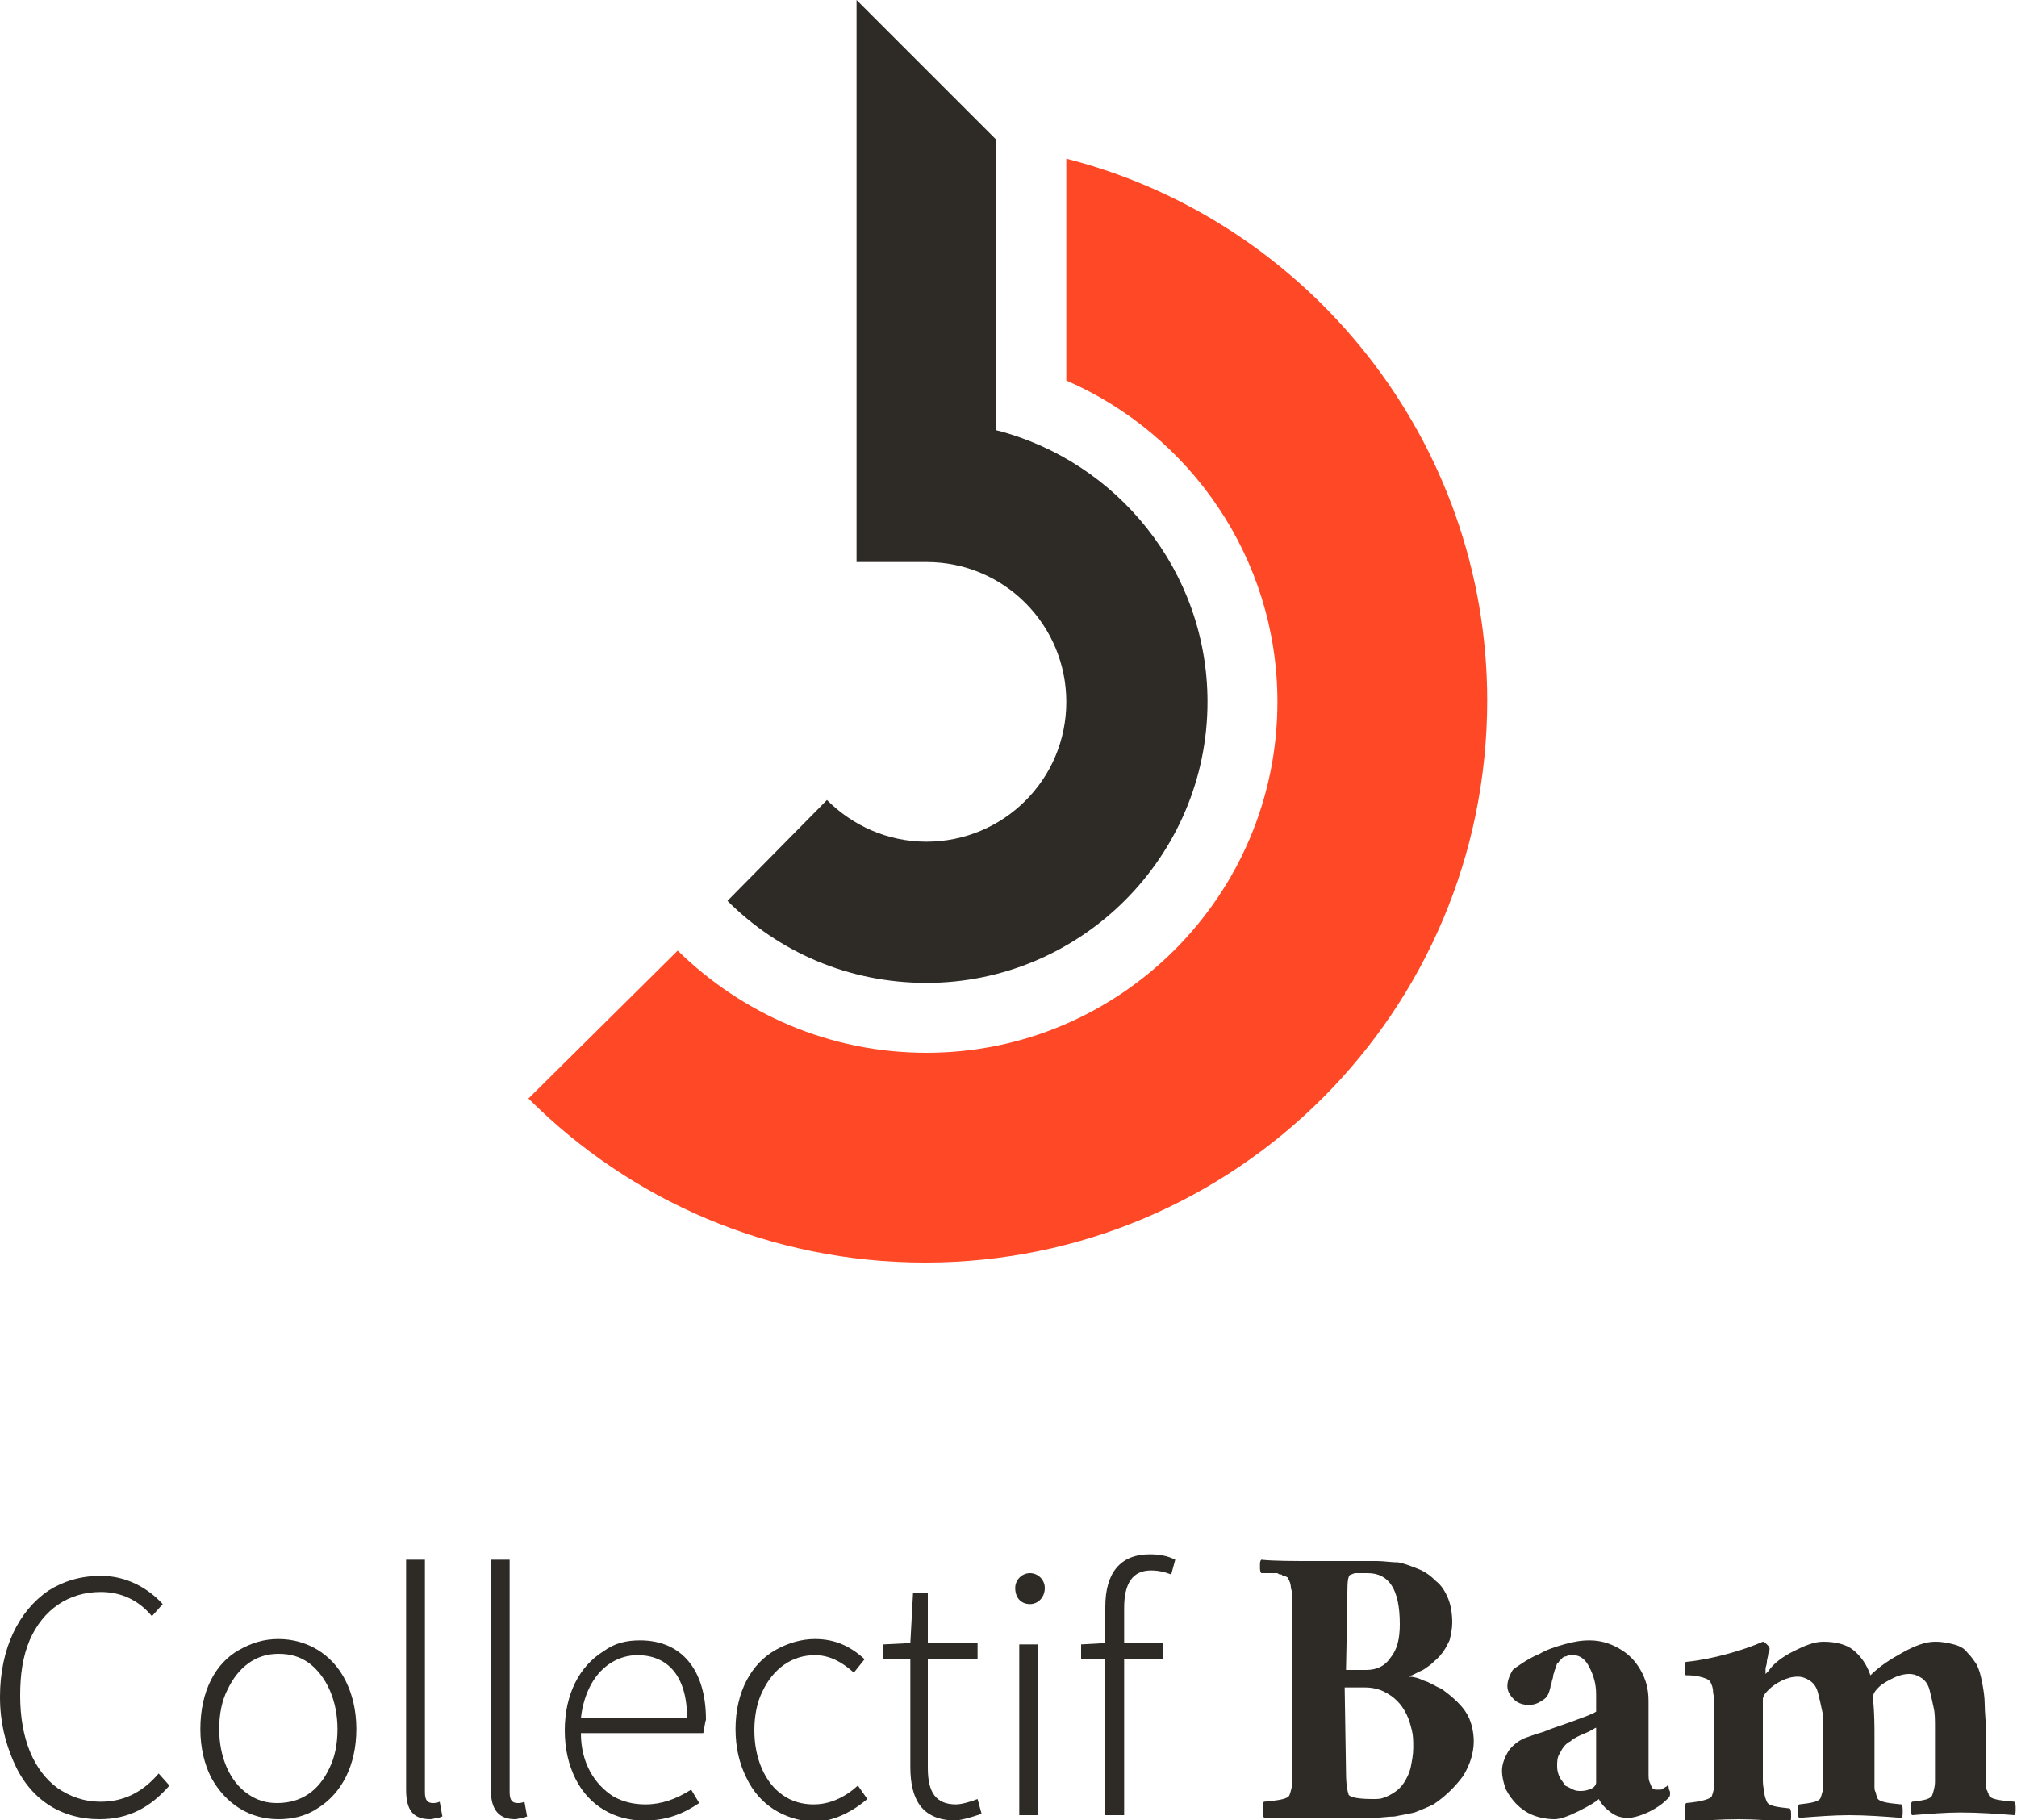
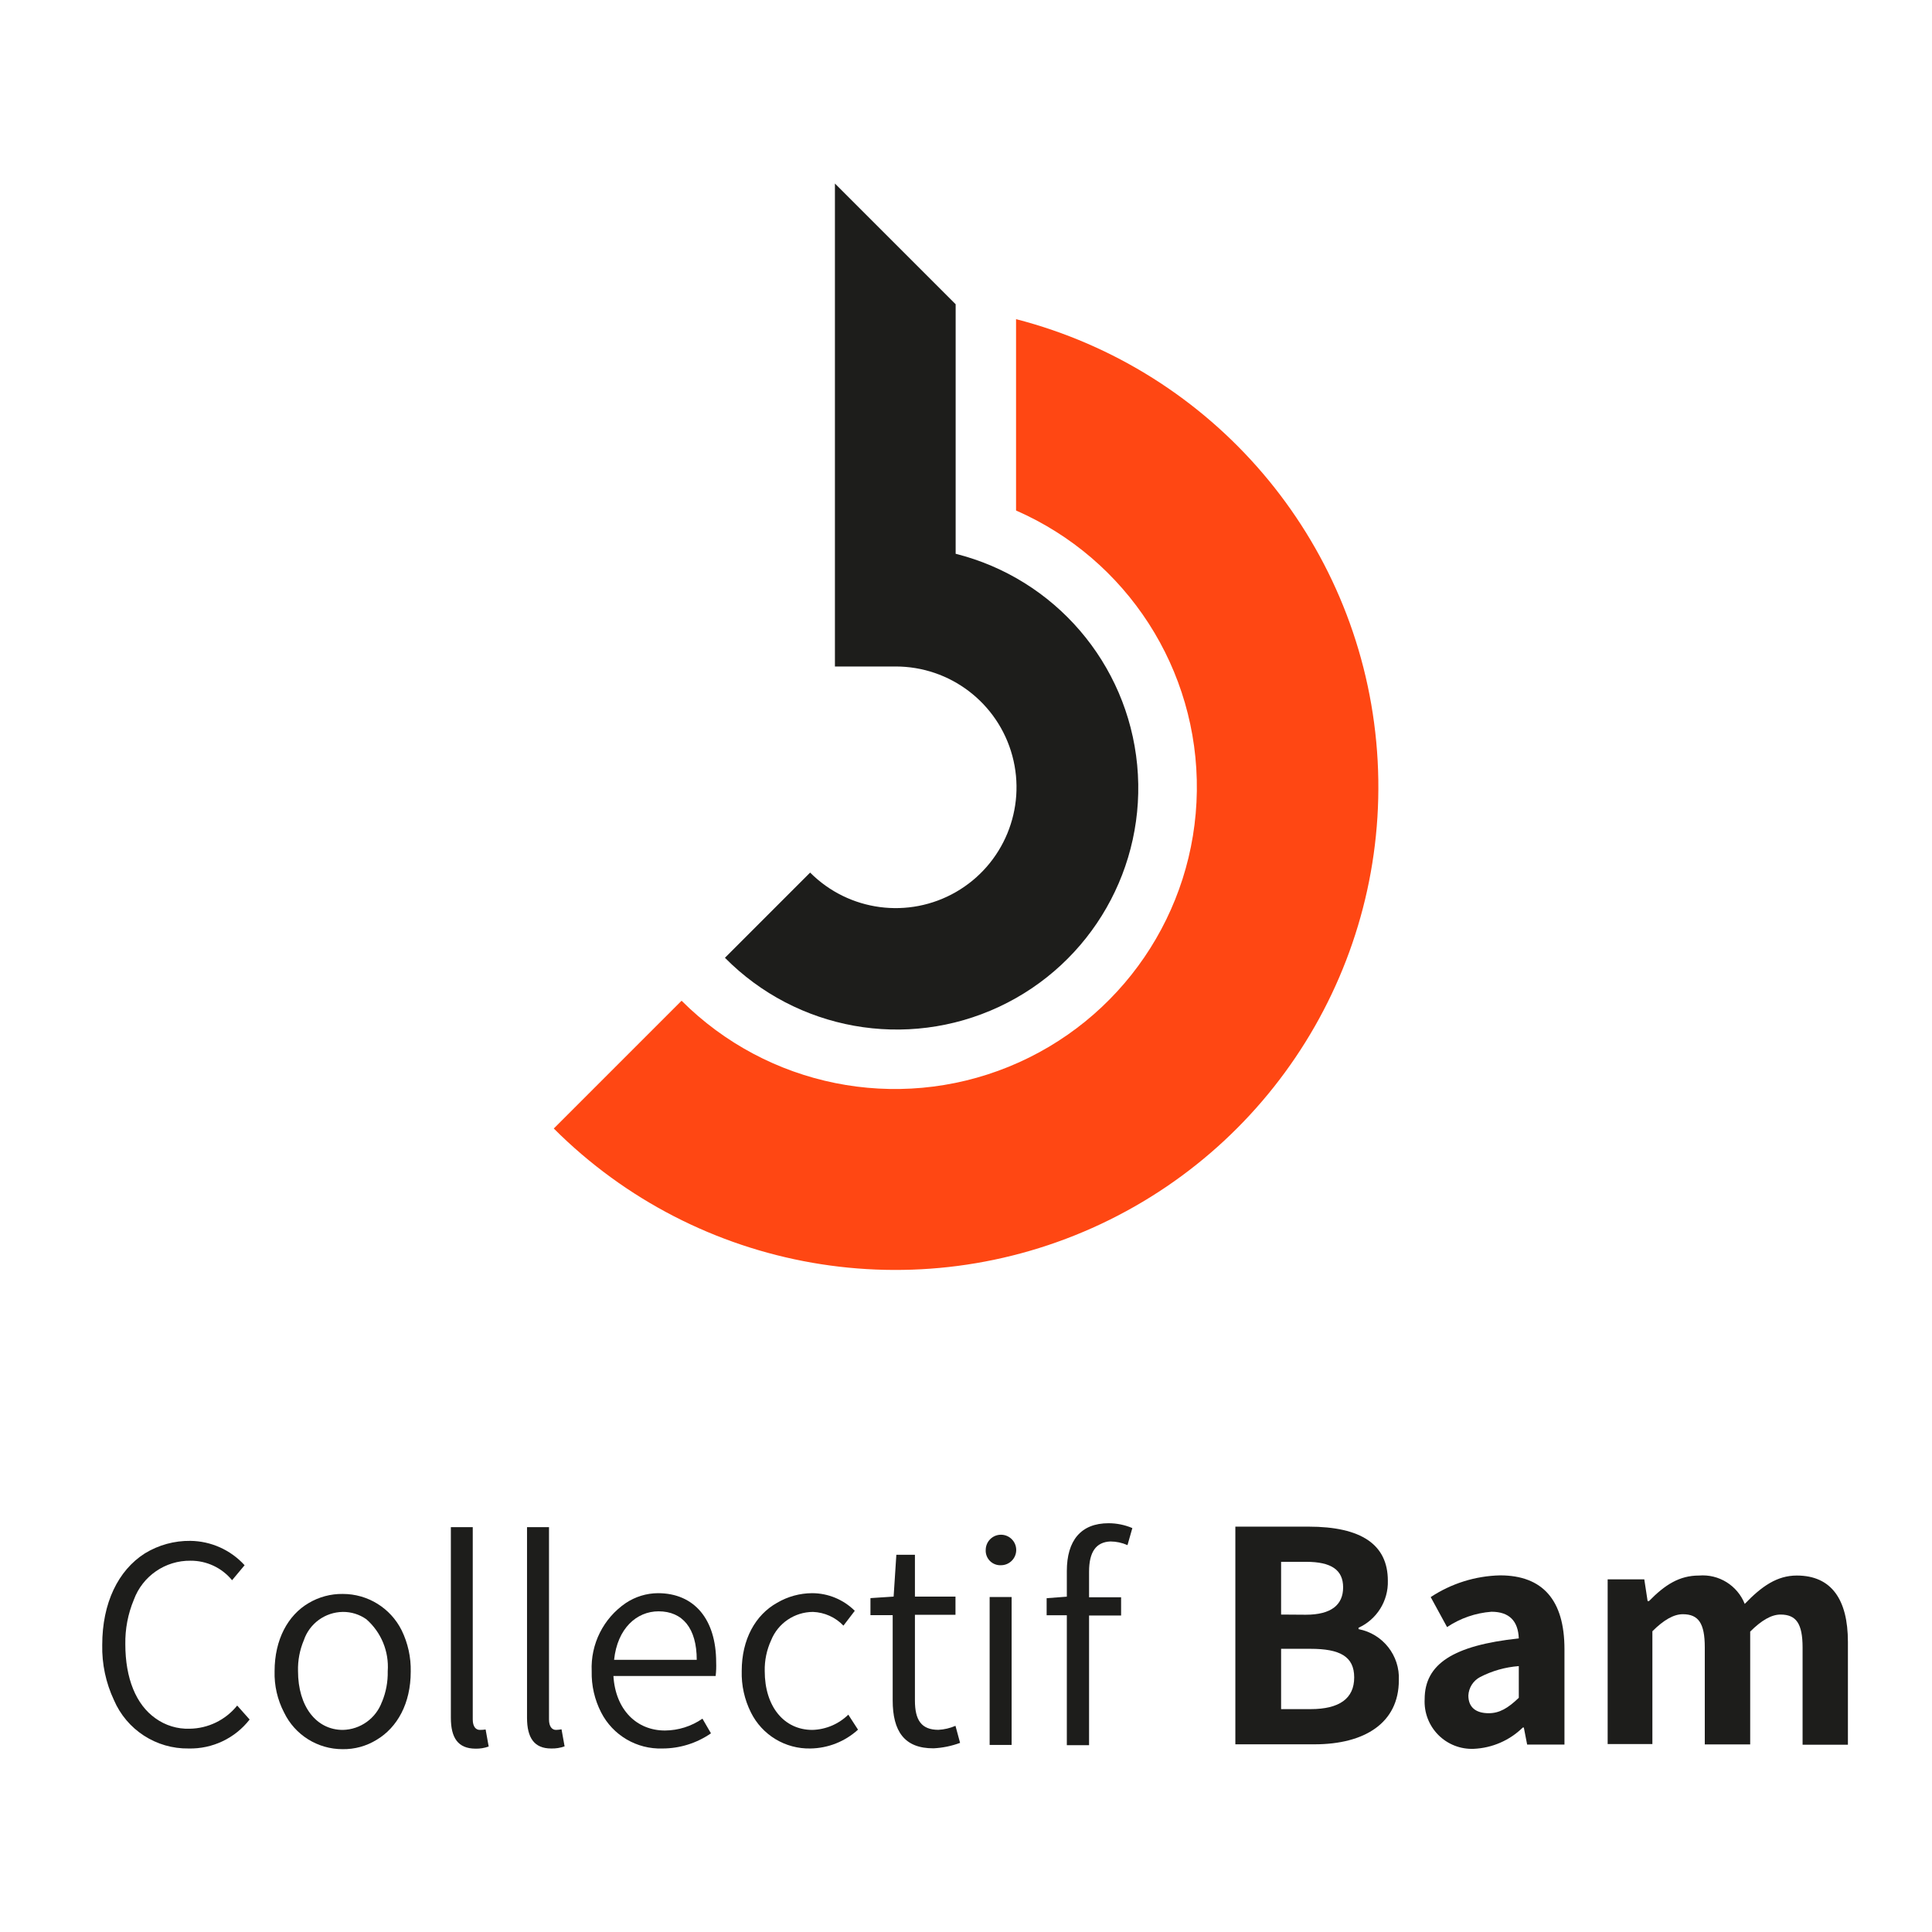
- <svg xmlns="http://www.w3.org/2000/svg" version="1.1" id="Layer_1" x="0px" y="0px" width="150px" height="135.3px" viewBox="0 8.7 150 135.3" style="enable-background:new 0 8.7 150 135.3;" xml:space="preserve">
-   <style type="text/css">
- 	.st0{fill:#2E2A25;}
- 	.st1{fill:#FF4825;}
- </style>
-   <g id="XMLID_64_">
-     <path id="XMLID_93_" class="st0" d="M1,139.7c-0.6-1.4-1-2.9-1-4.8c0-3.6,1.4-6.4,3.6-7.9c1.1-0.7,2.4-1.1,3.9-1.1   c1.9,0,3.5,0.9,4.6,2.1l-0.8,0.9c-1-1.2-2.3-1.8-3.8-1.8c-2.4,0-4.3,1.3-5.3,3.6c-0.5,1.2-0.7,2.5-0.7,4.1c0,3.2,1,5.6,2.8,6.9   c0.9,0.6,1.9,1,3.2,1c1.7,0,3.1-0.7,4.3-2.1l0.8,0.9c-1.4,1.6-3,2.5-5.2,2.5C4.5,144,2.2,142.5,1,139.7z" />
-     <path id="XMLID_90_" class="st0" d="M15.7,140.9c-0.5-1-0.8-2.2-0.8-3.6c0-2.8,1.1-4.9,2.9-5.9c0.9-0.5,1.8-0.8,2.9-0.8   c2.1,0,4,1.1,5,3.1c0.5,1,0.8,2.2,0.8,3.6c0,2.7-1.1,4.8-2.9,5.9c-0.9,0.6-1.9,0.8-2.9,0.8C18.6,144,16.8,142.9,15.7,140.9z    M24.5,140.2c0.4-0.8,0.6-1.8,0.6-2.9c0-2.1-0.8-3.9-2.1-4.9c-0.7-0.5-1.4-0.7-2.3-0.7c-1.7,0-3,1-3.8,2.7   c-0.4,0.8-0.6,1.8-0.6,2.9c0,2.1,0.8,3.9,2.1,4.8c0.7,0.5,1.4,0.7,2.2,0.7C22.4,142.8,23.7,141.9,24.5,140.2z" />
-     <path id="XMLID_88_" class="st0" d="M30.2,141.8v-17.1h1.4V142c0,0.6,0.2,0.8,0.6,0.8c0.1,0,0.3,0,0.5-0.1l0.2,1.1   c-0.1,0-0.2,0.1-0.3,0.1c-0.2,0-0.4,0.1-0.6,0.1C30.7,144,30.2,143.3,30.2,141.8z" />
-     <path id="XMLID_86_" class="st0" d="M36.5,141.8v-17.1h1.4V142c0,0.6,0.2,0.8,0.6,0.8c0.1,0,0.3,0,0.5-0.1l0.2,1.1   c-0.1,0-0.2,0.1-0.3,0.1c-0.2,0-0.4,0.1-0.6,0.1C37.1,144,36.5,143.3,36.5,141.8z" />
-     <path id="XMLID_83_" class="st0" d="M52.3,137.6h-9.1c0,2.2,1,3.8,2.4,4.7c0.7,0.4,1.5,0.6,2.4,0.6c1.2,0,2.3-0.4,3.4-1.1l0.6,1   c-1.2,0.8-2.4,1.3-4.1,1.3c-2.2,0-4.1-1.1-5.1-3.1c-0.5-1-0.8-2.2-0.8-3.6c0-2.7,1.1-4.8,2.9-5.9c0.8-0.6,1.7-0.8,2.7-0.8   c3.1,0,4.9,2.2,4.9,5.9C52.4,136.9,52.4,137.2,52.3,137.6z M51.1,136.5c0-3.1-1.4-4.7-3.7-4.7c-1.3,0-2.6,0.7-3.4,2.1   c-0.4,0.7-0.7,1.6-0.8,2.6H51.1z" />
-     <path id="XMLID_81_" class="st0" d="M55.5,140.9c-0.5-1-0.8-2.2-0.8-3.6c0-2.8,1.2-4.9,3-5.9c0.9-0.5,1.9-0.8,2.9-0.8   c1.6,0,2.7,0.6,3.7,1.5l-0.8,1c-0.9-0.8-1.8-1.3-2.9-1.3c-1.7,0-3.1,1-3.9,2.7c-0.4,0.8-0.6,1.8-0.6,2.9c0,2.1,0.8,3.9,2.1,4.8   c0.7,0.5,1.5,0.7,2.3,0.7c1.2,0,2.3-0.5,3.3-1.4l0.7,1c-1.3,1.1-2.7,1.7-4.1,1.7C58.3,144,56.5,143,55.5,140.9z" />
-     <path id="XMLID_79_" class="st0" d="M67.7,140.1v-8h-2V131l2-0.1l0.2-3.7H69v3.7h3.7v1.2H69v8.1c0,1.8,0.6,2.7,2.1,2.7   c0.4,0,1.1-0.2,1.6-0.4l0.3,1.1c-0.9,0.3-1.6,0.5-2.1,0.5C68.6,144,67.7,142.6,67.7,140.1z" />
-     <path id="XMLID_76_" class="st0" d="M75.5,126.8c0-0.6,0.5-1.1,1.1-1.1s1.1,0.5,1.1,1.1c0,0.7-0.5,1.2-1.1,1.2   C75.9,128,75.5,127.5,75.5,126.8z M75.8,131h1.4v12.7h-1.4V131z" />
-     <path id="XMLID_74_" class="st0" d="M83.6,128.3v2.6h2.9v1.2h-2.9v11.6h-1.4v-11.6h-1.8V131l1.8-0.1v-2.7c0-2.5,1.1-3.9,3.3-3.9   c0.7,0,1.3,0.1,1.9,0.4l-0.3,1.1c-0.5-0.2-1-0.3-1.5-0.3C84.2,125.5,83.6,126.5,83.6,128.3z" />
-     <path id="XMLID_70_" class="st0" d="M93.9,143.2c0-0.2,0-0.4,0.1-0.5c1.1-0.1,1.8-0.2,1.9-0.5s0.2-0.6,0.2-1s0-1,0-1.7v-10.7   c0-0.5,0-0.9,0-1.2c0-0.3,0-0.5-0.1-0.8c0-0.3-0.1-0.5-0.2-0.7c0,0,0-0.1-0.1-0.1c0,0-0.1-0.1-0.2-0.1s-0.1,0-0.2-0.1   c-0.1,0-0.2,0-0.3-0.1c-0.1,0-0.2,0-0.3,0c-0.1,0-0.2,0-0.3,0c-0.1,0-0.2,0-0.2,0c-0.1,0-0.1,0-0.2,0s-0.1,0-0.2,0   c-0.1-0.1-0.1-0.3-0.1-0.5l0,0c0-0.3,0-0.4,0.1-0.5c0.9,0.1,2.3,0.1,4.1,0.1c0.4,0,1.1,0,2.1,0s1.8,0,2.4,0c0.5,0,1.1,0.1,1.6,0.1   c0.5,0.1,1,0.3,1.5,0.5s0.9,0.5,1.3,0.9c0.4,0.3,0.7,0.8,0.9,1.3c0.2,0.5,0.3,1.1,0.3,1.8c0,0.4-0.1,0.9-0.2,1.3   c-0.2,0.4-0.4,0.8-0.6,1c-0.2,0.3-0.5,0.5-0.8,0.8c-0.3,0.2-0.5,0.4-0.8,0.5c-0.2,0.1-0.4,0.2-0.6,0.3c-0.1,0-0.2,0.1-0.2,0.1l0,0   c0.3,0,0.7,0.1,1.1,0.3c0.4,0.1,0.8,0.4,1.3,0.6c0.4,0.3,0.8,0.6,1.2,1c0.4,0.4,0.7,0.8,0.9,1.3c0.2,0.5,0.3,1.1,0.3,1.6   c0,0.9-0.3,1.8-0.8,2.6c-0.6,0.8-1.3,1.5-2.2,2.1c-0.4,0.2-0.9,0.4-1.4,0.6c-0.5,0.1-1,0.2-1.5,0.3c-0.5,0-1,0.1-1.6,0.1   c-0.3,0-0.6,0-0.8,0c-0.3,0-0.5,0-0.8,0H94C93.9,143.7,93.9,143.5,93.9,143.2z M100.1,132.9h1.5c0.8,0,1.4-0.3,1.8-0.9   c0.5-0.6,0.7-1.4,0.7-2.5c0-2.6-0.8-3.8-2.4-3.8c-0.2,0-0.4,0-0.5,0s-0.3,0-0.4,0s-0.3,0.1-0.3,0.1c-0.1,0-0.2,0.1-0.2,0.2   c-0.1,0.2-0.1,0.8-0.1,1.8L100.1,132.9L100.1,132.9z M100.1,140.5c0,0.9,0.1,1.4,0.2,1.7c0.2,0.2,0.8,0.3,1.8,0.3   c0.3,0,0.6,0,0.8-0.1c0.3-0.1,0.5-0.2,0.8-0.4s0.5-0.4,0.7-0.7s0.4-0.7,0.5-1.1c0.1-0.5,0.2-1,0.2-1.5s0-0.9-0.1-1.3   c-0.1-0.4-0.2-0.8-0.4-1.2c-0.2-0.4-0.4-0.7-0.7-1c-0.3-0.3-0.6-0.5-1-0.7s-0.9-0.3-1.4-0.3H100L100.1,140.5L100.1,140.5z" />
-     <path id="XMLID_67_" class="st0" d="M111.7,140.4c0-0.5,0.2-1,0.5-1.5c0.3-0.4,0.7-0.7,1.1-0.9c0.3-0.1,0.8-0.3,1.5-0.5   c0.7-0.3,1.4-0.5,2.2-0.8c0.8-0.3,1.4-0.5,1.7-0.7v-0.6v-0.7c0-0.8-0.2-1.4-0.5-2s-0.7-0.9-1.2-0.9c-0.1,0-0.2,0-0.3,0   c-0.1,0-0.2,0.1-0.3,0.1c-0.1,0-0.2,0.1-0.2,0.1c-0.1,0.1-0.1,0.1-0.2,0.2c-0.1,0.1-0.1,0.2-0.2,0.2c0,0.1-0.1,0.2-0.1,0.3   s-0.1,0.2-0.1,0.3c0,0.1-0.1,0.2-0.1,0.4c0,0.1-0.1,0.3-0.1,0.4c0,0.1-0.1,0.2-0.1,0.4c-0.1,0.4-0.2,0.7-0.5,0.9   c-0.3,0.2-0.6,0.4-1.1,0.4c-0.4,0-0.8-0.1-1.1-0.4c-0.3-0.3-0.5-0.6-0.5-1c0-0.3,0.1-0.7,0.4-1.2c0.1-0.1,0.4-0.3,0.7-0.5   c0.3-0.2,0.8-0.5,1.3-0.7c0.5-0.3,1.1-0.5,1.8-0.7c0.7-0.2,1.3-0.3,1.9-0.3c0.8,0,1.5,0.2,2.2,0.6s1.2,0.9,1.6,1.6   c0.4,0.7,0.6,1.4,0.6,2.3v5.4c0,0.3,0,0.5,0.1,0.7s0.1,0.3,0.2,0.4c0.1,0.1,0.2,0.1,0.3,0.1c0.1,0,0.2,0,0.3,0   c0.1,0,0.2-0.1,0.2-0.1c0.1,0,0.1-0.1,0.2-0.1l0.1-0.1c0.1,0,0.1,0.1,0.1,0.2c0,0.1,0.1,0.2,0.1,0.3c0,0.2,0,0.3-0.1,0.4   c-0.2,0.2-0.4,0.4-0.7,0.6c-0.3,0.2-0.6,0.4-1.1,0.6c-0.5,0.2-0.9,0.3-1.2,0.3c-0.5,0-0.9-0.1-1.3-0.4c-0.4-0.3-0.7-0.6-0.9-1   c-0.2,0.2-0.7,0.5-1.5,0.9s-1.4,0.6-1.8,0.6c-0.5,0-1.1-0.1-1.6-0.3s-0.9-0.5-1.2-0.8c-0.3-0.3-0.6-0.7-0.8-1.1   C111.8,141.3,111.7,140.8,111.7,140.4z M115.8,140.1c0,0.3,0.1,0.6,0.2,0.8s0.3,0.4,0.4,0.6c0.2,0.1,0.4,0.2,0.6,0.3   s0.4,0.1,0.6,0.1c0.3,0,0.6-0.1,0.8-0.2c0.2-0.1,0.3-0.3,0.3-0.4v-4.1c-0.1,0-0.3,0.2-0.8,0.4s-0.9,0.4-1.1,0.6   c-0.4,0.2-0.6,0.5-0.8,0.9C115.8,139.4,115.8,139.7,115.8,140.1C115.8,140,115.8,140.1,115.8,140.1z" />
-     <path id="XMLID_65_" class="st0" d="M125.3,143.3c0-0.2,0-0.4,0.1-0.5c1.1-0.1,1.8-0.3,1.9-0.5c0.1-0.3,0.2-0.6,0.2-1s0-1,0-1.7   v-3.3c0-0.2,0-0.4,0-0.7c0-0.3,0-0.6-0.1-1c0-0.4-0.1-0.6-0.2-0.8s-0.4-0.3-0.8-0.4c-0.4-0.1-0.8-0.1-1-0.1c-0.1,0-0.1-0.2-0.1-0.5   s0-0.5,0.1-0.5c1-0.1,2-0.3,3.1-0.6c1.1-0.3,1.9-0.6,2.6-0.9c0.1,0,0.2,0.1,0.3,0.2s0.2,0.2,0.2,0.3c0,0.1,0,0.2-0.1,0.4   c0,0.2-0.1,0.4-0.1,0.6s-0.1,0.4-0.1,0.5c0,0.2,0,0.2,0,0.2c0,0.1,0,0.2,0,0.2s0.1-0.1,0.2-0.2c0.4-0.6,1.1-1.1,1.9-1.5   c0.8-0.4,1.5-0.7,2.2-0.7c0.9,0,1.7,0.2,2.2,0.6c0.5,0.4,1,1,1.3,1.9c0.7-0.7,1.5-1.2,2.4-1.7s1.7-0.8,2.4-0.8c0.6,0,1,0.1,1.4,0.2   s0.8,0.3,1,0.6c0.3,0.3,0.5,0.6,0.7,0.9c0.2,0.4,0.3,0.8,0.4,1.3c0.1,0.5,0.2,1.1,0.2,1.7s0.1,1.3,0.1,2.1v1.9c0,0.3,0,0.5,0,0.6   s0,0.3,0,0.5s0,0.4,0,0.5s0,0.3,0,0.4c0,0.1,0,0.3,0.1,0.4c0,0.1,0.1,0.2,0.1,0.3c0.1,0.3,0.7,0.4,1.9,0.5c0.1,0.1,0.1,0.3,0.1,0.5   l0,0c0,0.3,0,0.4-0.1,0.5c-1.3-0.1-2.6-0.2-4-0.2c-1.1,0-2.3,0.1-3.6,0.2c-0.1-0.1-0.1-0.3-0.1-0.5c0-0.3,0-0.4,0.1-0.5   c0.9-0.1,1.4-0.2,1.5-0.5s0.2-0.6,0.2-1s0-1,0-1.7v-2.3c0-0.6,0-1.1-0.1-1.5c-0.1-0.5-0.2-0.9-0.3-1.3s-0.3-0.7-0.6-0.9   c-0.3-0.2-0.6-0.3-0.9-0.3c-0.4,0-0.8,0.1-1.2,0.3c-0.4,0.2-0.8,0.4-1.1,0.7c-0.3,0.3-0.4,0.5-0.4,0.7v0.2c0.1,1.1,0.1,2,0.1,2.7   v1.9c0,0.3,0,0.6,0,0.7c0,0.2,0,0.4,0,0.6c0,0.2,0,0.4,0,0.6c0,0.1,0,0.3,0.1,0.4c0,0.2,0.1,0.3,0.1,0.4c0.1,0.3,0.7,0.4,1.8,0.5   c0.1,0.1,0.1,0.3,0.1,0.5c0,0.3,0,0.4-0.1,0.5c-1.3-0.1-2.6-0.2-3.9-0.2c-1.1,0-2.4,0.1-3.7,0.2c-0.1-0.1-0.1-0.3-0.1-0.5   c0-0.3,0-0.4,0.1-0.5c0.9-0.1,1.5-0.2,1.6-0.5s0.2-0.6,0.2-1s0-1,0-1.7v-2.3c0-0.6,0-1.1-0.1-1.5c-0.1-0.5-0.2-0.9-0.3-1.3   s-0.3-0.7-0.6-0.9c-0.3-0.2-0.6-0.3-0.9-0.3c-0.4,0-0.8,0.1-1.2,0.3c-0.4,0.2-0.7,0.4-1,0.7c-0.3,0.3-0.4,0.5-0.4,0.7v4.8   c0,0.5,0,0.8,0,1.1s0,0.5,0.1,0.9c0,0.3,0.1,0.6,0.2,0.8c0.1,0.3,0.7,0.4,1.7,0.5c0.1,0.1,0.1,0.3,0.1,0.5c0,0.3,0,0.4-0.1,0.5   c-1.3-0.1-2.6-0.2-3.8-0.2c-1.3,0-2.7,0.1-4,0.2C125.3,143.7,125.3,143.6,125.3,143.3z" />
+ <svg xmlns="http://www.w3.org/2000/svg" viewBox="0 0 226.77 226.77">
+   <defs>
+     <style>.cls-1{fill:none;stroke:#1d1d1b;stroke-miterlimit:10;}.cls-2{fill:#ff4713;}.cls-3{fill:#1d1d1b;}</style>
+   </defs>
+   <g id="Calque_1" data-name="Calque 1">
+     <rect class="cls-1" x="-1464.8" y="-25.72" width="1715.16" height="464.1" />
  </g>
-   <path id="XMLID_2_" class="st1" d="M79.3,20.5L79.3,20.5V37C88.5,41,95,50.2,95,60.9C95,75.3,83.3,87,68.9,87  c-7.2,0-13.7-2.9-18.5-7.6l-11.1,11c7.6,7.6,18,12.2,29.5,12.2c23.1,0,41.8-18.7,41.8-41.8C110.6,41.5,97.3,25.1,79.3,20.5z" />
-   <g id="XMLID_61_">
-     <path id="XMLID_1_" class="st0" d="M74.1,40.7V19.1L63.7,8.7v41.8h5.2c5.8,0,10.4,4.7,10.4,10.4c0,5.8-4.7,10.4-10.4,10.4   c-2.9,0-5.5-1.2-7.4-3.1l-7.4,7.5c3.8,3.8,9,6.1,14.8,6.1c11.5,0,20.9-9.4,20.9-20.9C89.8,51.2,83.1,43,74.1,40.7z" />
+   <g id="Calque_2" data-name="Calque 2">
+     <path class="cls-2" d="M119.26,37.5V59.92A35.44,35.44,0,1,1,80,117.46l-15,15a56.7,56.7,0,1,0,54.26-95Z" />
+     <path class="cls-3" d="M112.17,65V35.71L98,21.54V78.23h7.09a14.18,14.18,0,1,1-10,24.19l-10,10A28.35,28.35,0,1,0,112.17,65Z" />
+     <path class="cls-3" d="M13.37,199.54A14.52,14.52,0,0,1,12,193.07c0-4.91,1.86-8.74,5-10.74a10,10,0,0,1,5.34-1.47,8.75,8.75,0,0,1,6.37,2.86l-1.47,1.76a6.25,6.25,0,0,0-4.87-2.29,7,7,0,0,0-6.66,4.58,13,13,0,0,0-1,5.22c0,4,1.25,7.09,3.54,8.7a6.48,6.48,0,0,0,4,1.22,7.28,7.28,0,0,0,5.59-2.72l1.46,1.64a8.81,8.81,0,0,1-7.15,3.4A9.39,9.39,0,0,1,13.37,199.54Z" />
+     <path class="cls-3" d="M33.34,201a9.89,9.89,0,0,1-1.11-4.84c0-3.72,1.57-6.58,4-8a7.63,7.63,0,0,1,4-1.07,7.71,7.71,0,0,1,6.91,4.26,10.52,10.52,0,0,1,1.07,4.86c0,3.73-1.57,6.55-4,8a7.38,7.38,0,0,1-4,1.1A7.61,7.61,0,0,1,33.34,201Zm11.49-1.22a8.92,8.92,0,0,0,.68-3.62A7.41,7.41,0,0,0,43,190.06a4.71,4.71,0,0,0-2.76-.86,4.9,4.9,0,0,0-4.58,3.33,8.71,8.71,0,0,0-.68,3.61c0,4.16,2.15,6.91,5.26,6.91A5,5,0,0,0,44.83,199.76Z" />
+     <path class="cls-3" d="M52.92,201.62V179.25h2.57v22.58c0,.83.36,1.22.83,1.22A4.41,4.41,0,0,0,57,203l.36,2a4.3,4.3,0,0,1-1.58.25C53.77,205.23,52.92,204,52.92,201.62Z" />
+     <path class="cls-3" d="M61.86,201.62V179.25h2.58v22.58c0,.83.36,1.22.82,1.22a4.39,4.39,0,0,0,.65-.07l.36,2a4.3,4.3,0,0,1-1.58.25C62.72,205.23,61.86,204,61.86,201.62Z" />
+     <path class="cls-3" d="M84,196.72H72c.25,4,2.75,6.4,6.05,6.4a7.81,7.81,0,0,0,4.4-1.39l1,1.72a10,10,0,0,1-5.69,1.78A7.79,7.79,0,0,1,70.56,201a10.08,10.08,0,0,1-1.11-4.84,9.18,9.18,0,0,1,4-8A6.88,6.88,0,0,1,77.22,187c4.29,0,6.84,3.08,6.84,8.12A10.1,10.1,0,0,1,84,196.72Zm-2.22-1.9c0-3.69-1.65-5.69-4.48-5.69-2.57,0-4.83,2-5.22,5.69Z" />
+     <path class="cls-3" d="M88.14,201a10.24,10.24,0,0,1-1.08-4.87c0-3.72,1.61-6.58,4.15-8A8.2,8.2,0,0,1,95.33,187a7.12,7.12,0,0,1,5,2.07L99,190.81a5.22,5.22,0,0,0-3.58-1.61,5.32,5.32,0,0,0-4.91,3.33,8.26,8.26,0,0,0-.75,3.61c0,4.16,2.26,6.91,5.59,6.91a6.28,6.28,0,0,0,4.22-1.79l1.14,1.76a8.47,8.47,0,0,1-5.58,2.21A7.61,7.61,0,0,1,88.14,201Z" />
+     <path class="cls-3" d="M104.78,199.58v-10h-2.61v-2l2.72-.18.32-4.91h2.18v4.91h4.76v2.14h-4.76v10.06c0,2.29.75,3.44,2.76,3.44a5.83,5.83,0,0,0,2-.47l.54,2a10.41,10.41,0,0,1-3.11.64C106.14,205.23,104.78,203.19,104.78,199.58Z" />
+     <path class="cls-3" d="M115.7,181.9a1.79,1.79,0,1,1,1.79,1.82A1.71,1.71,0,0,1,115.7,181.9Zm.46,5.55h2.58v17.36h-2.58Z" />
+     <path class="cls-3" d="M127.83,184.48v3h3.76v2.14h-3.76v15.22h-2.61V189.59h-2.37v-2l2.37-.18v-3c0-3.58,1.64-5.62,4.9-5.62a7.14,7.14,0,0,1,2.79.57l-.57,2a5,5,0,0,0-2-.43C128.65,181,127.83,182.15,127.83,184.48Z" />
+     <path class="cls-3" d="M145,179.19h8.58c6.23,0,9.32,2.12,9.32,6.35a5.89,5.89,0,0,1-3.44,5.52v.16a5.83,5.83,0,0,1,4.73,6c0,5-4,7.52-9.9,7.52H145Zm8.27,10.34c3,0,4.38-1.17,4.38-3.21s-1.37-3-4.34-3h-2.94v6.19Zm.55,11.08c3.4,0,5.13-1.25,5.13-3.72s-1.69-3.36-5.13-3.36h-3.45v7.08Z" />
+     <path class="cls-3" d="M167.22,199.44c0-4.11,3.33-6.31,11.05-7.13-.08-2.07-1.14-3.13-3.21-3.13a10.84,10.84,0,0,0-5.21,1.8l-1.92-3.52a15.42,15.42,0,0,1,8.14-2.55c5,0,7.56,2.9,7.56,8.66v11.2h-4.38l-.39-2h-.12a8.77,8.77,0,0,1-5.76,2.5A5.54,5.54,0,0,1,167.22,199.44Zm11.05-.16v-3.72a11.82,11.82,0,0,0-4.55,1.29,2.59,2.59,0,0,0-1.37,2.16c0,1.37.86,2.08,2.39,2.08C176,201.09,177,200.5,178.27,199.28Z" />
+     <path class="cls-3" d="M188.7,185.38H193l.39,2.55h.16c1.88-1.92,3.57-3,5.87-3a5.31,5.31,0,0,1,5.37,3.33c2-2.08,3.8-3.33,6.11-3.33,4.07,0,6,2.82,6,7.79v12.07h-5.32v-11.4c0-2.82-.75-3.88-2.59-3.88-1.06,0-2.23.67-3.56,2v13.24h-5.33v-11.4c0-2.82-.74-3.88-2.58-3.88-1.06,0-2.24.67-3.57,2v13.24H188.7Z" />
  </g>
</svg>
